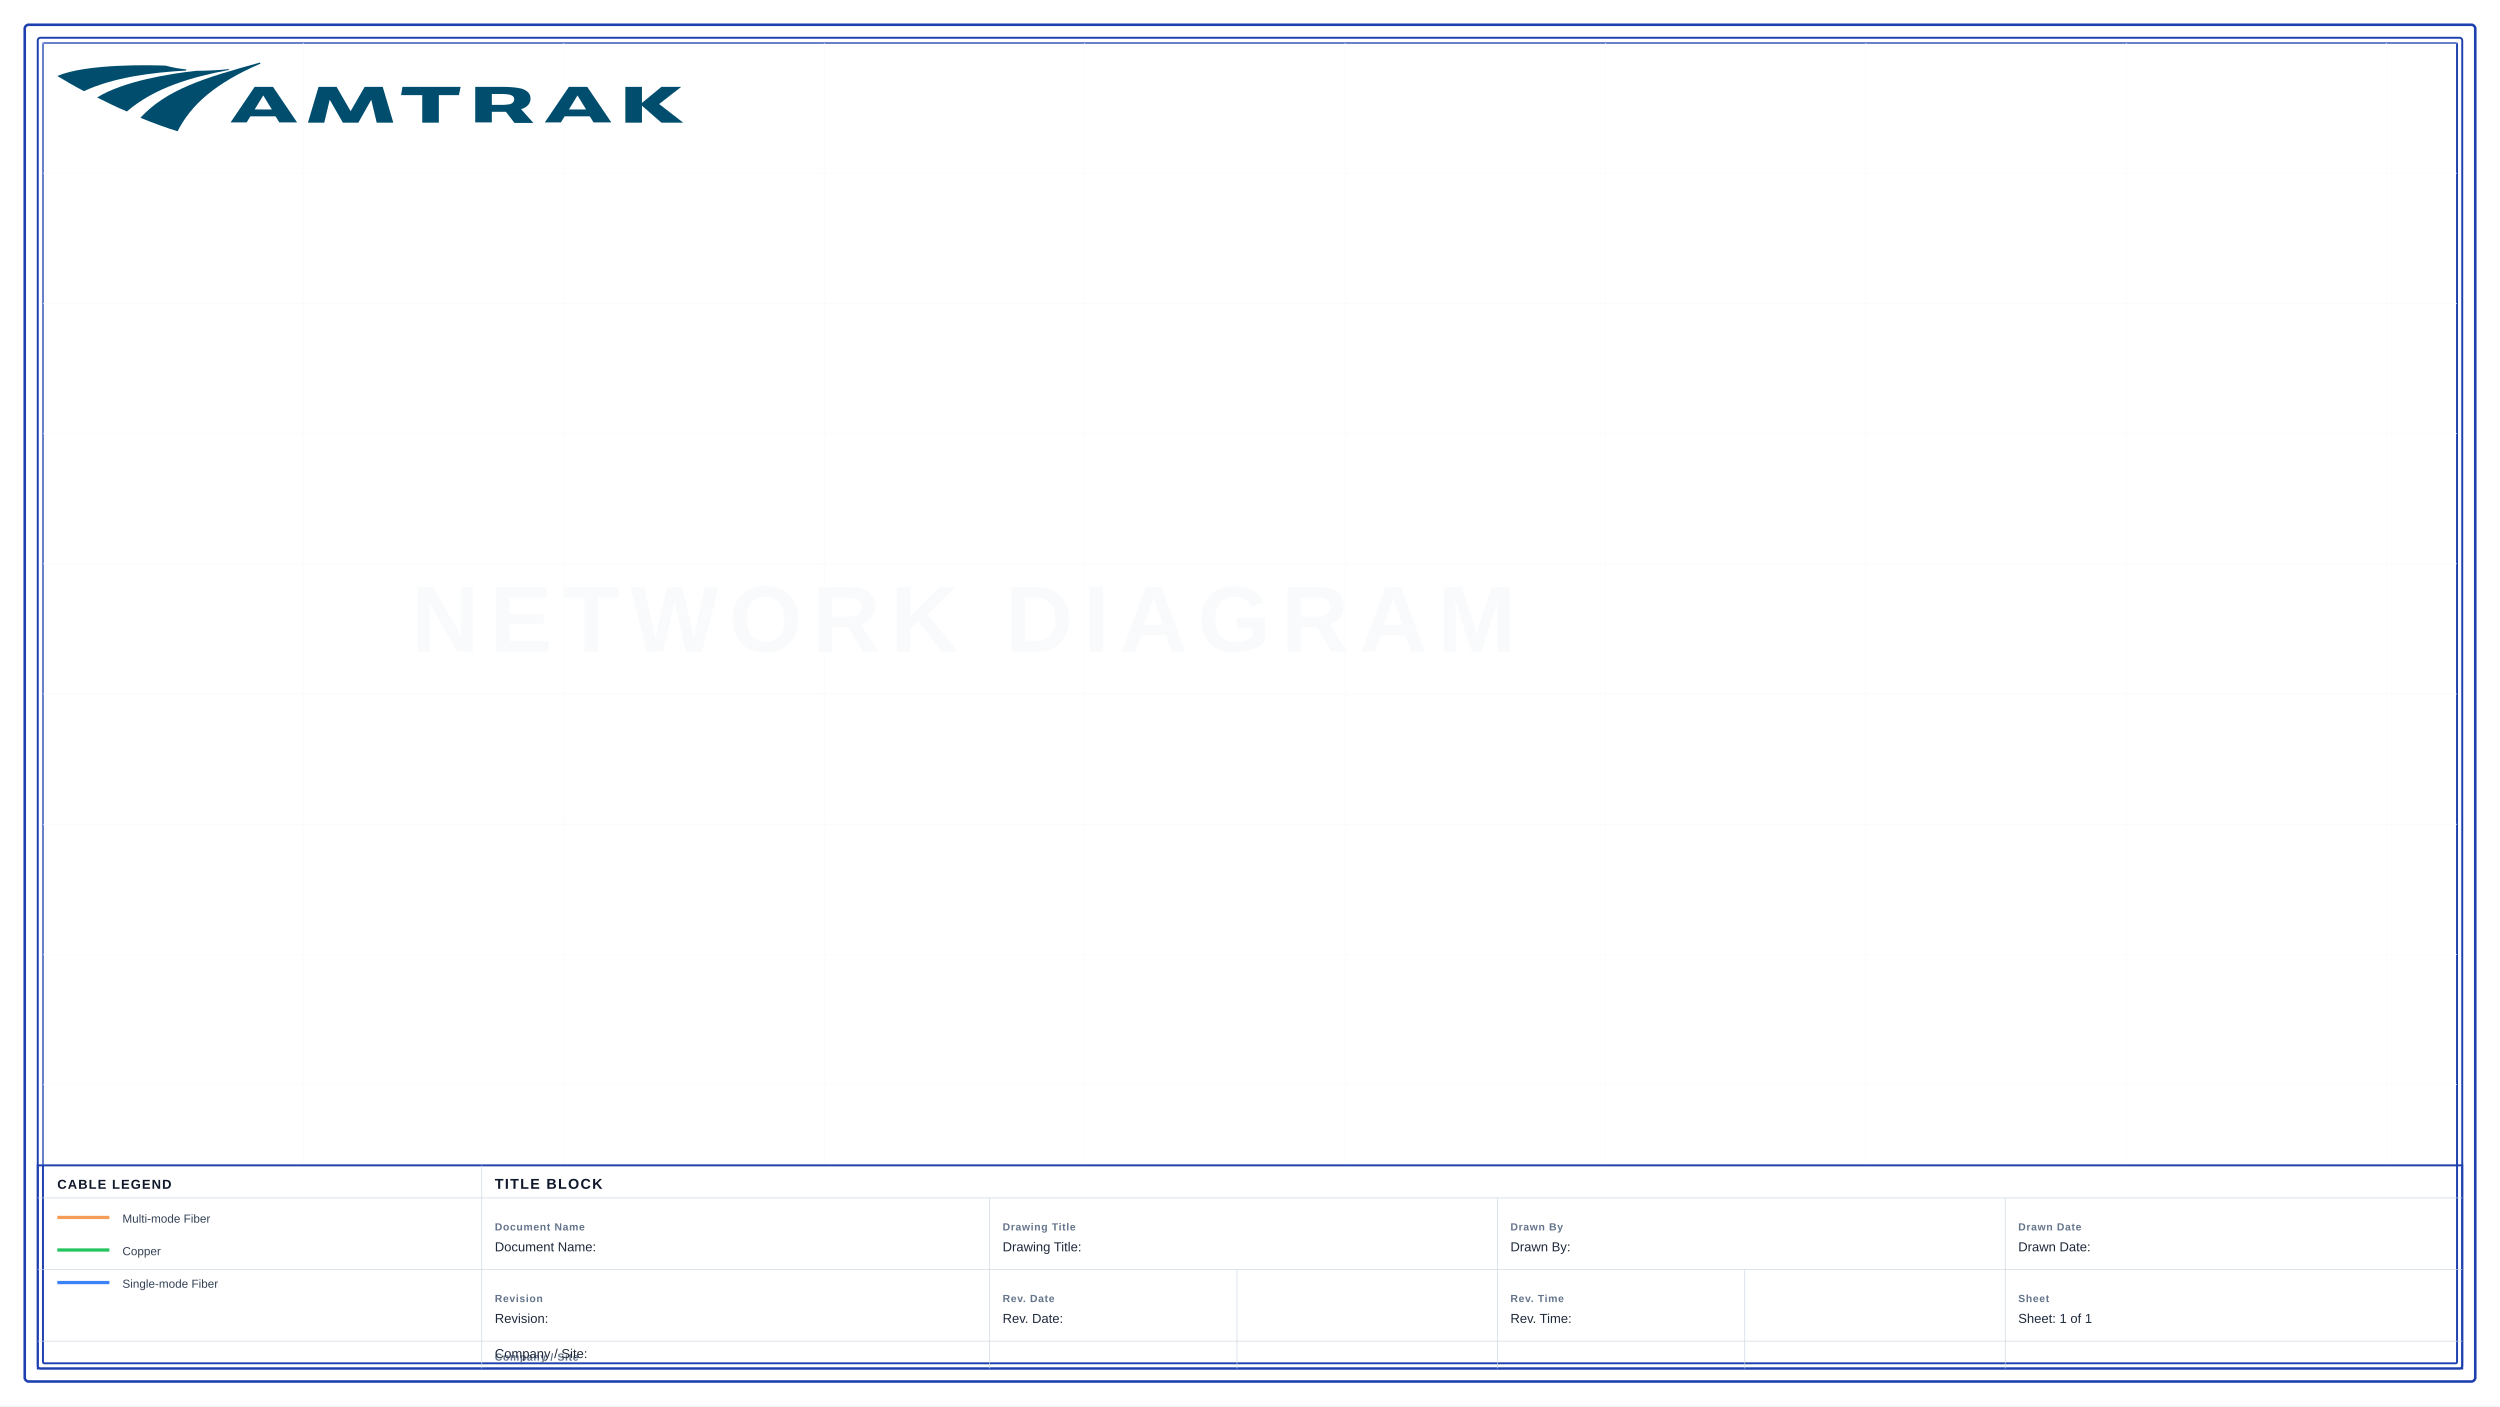
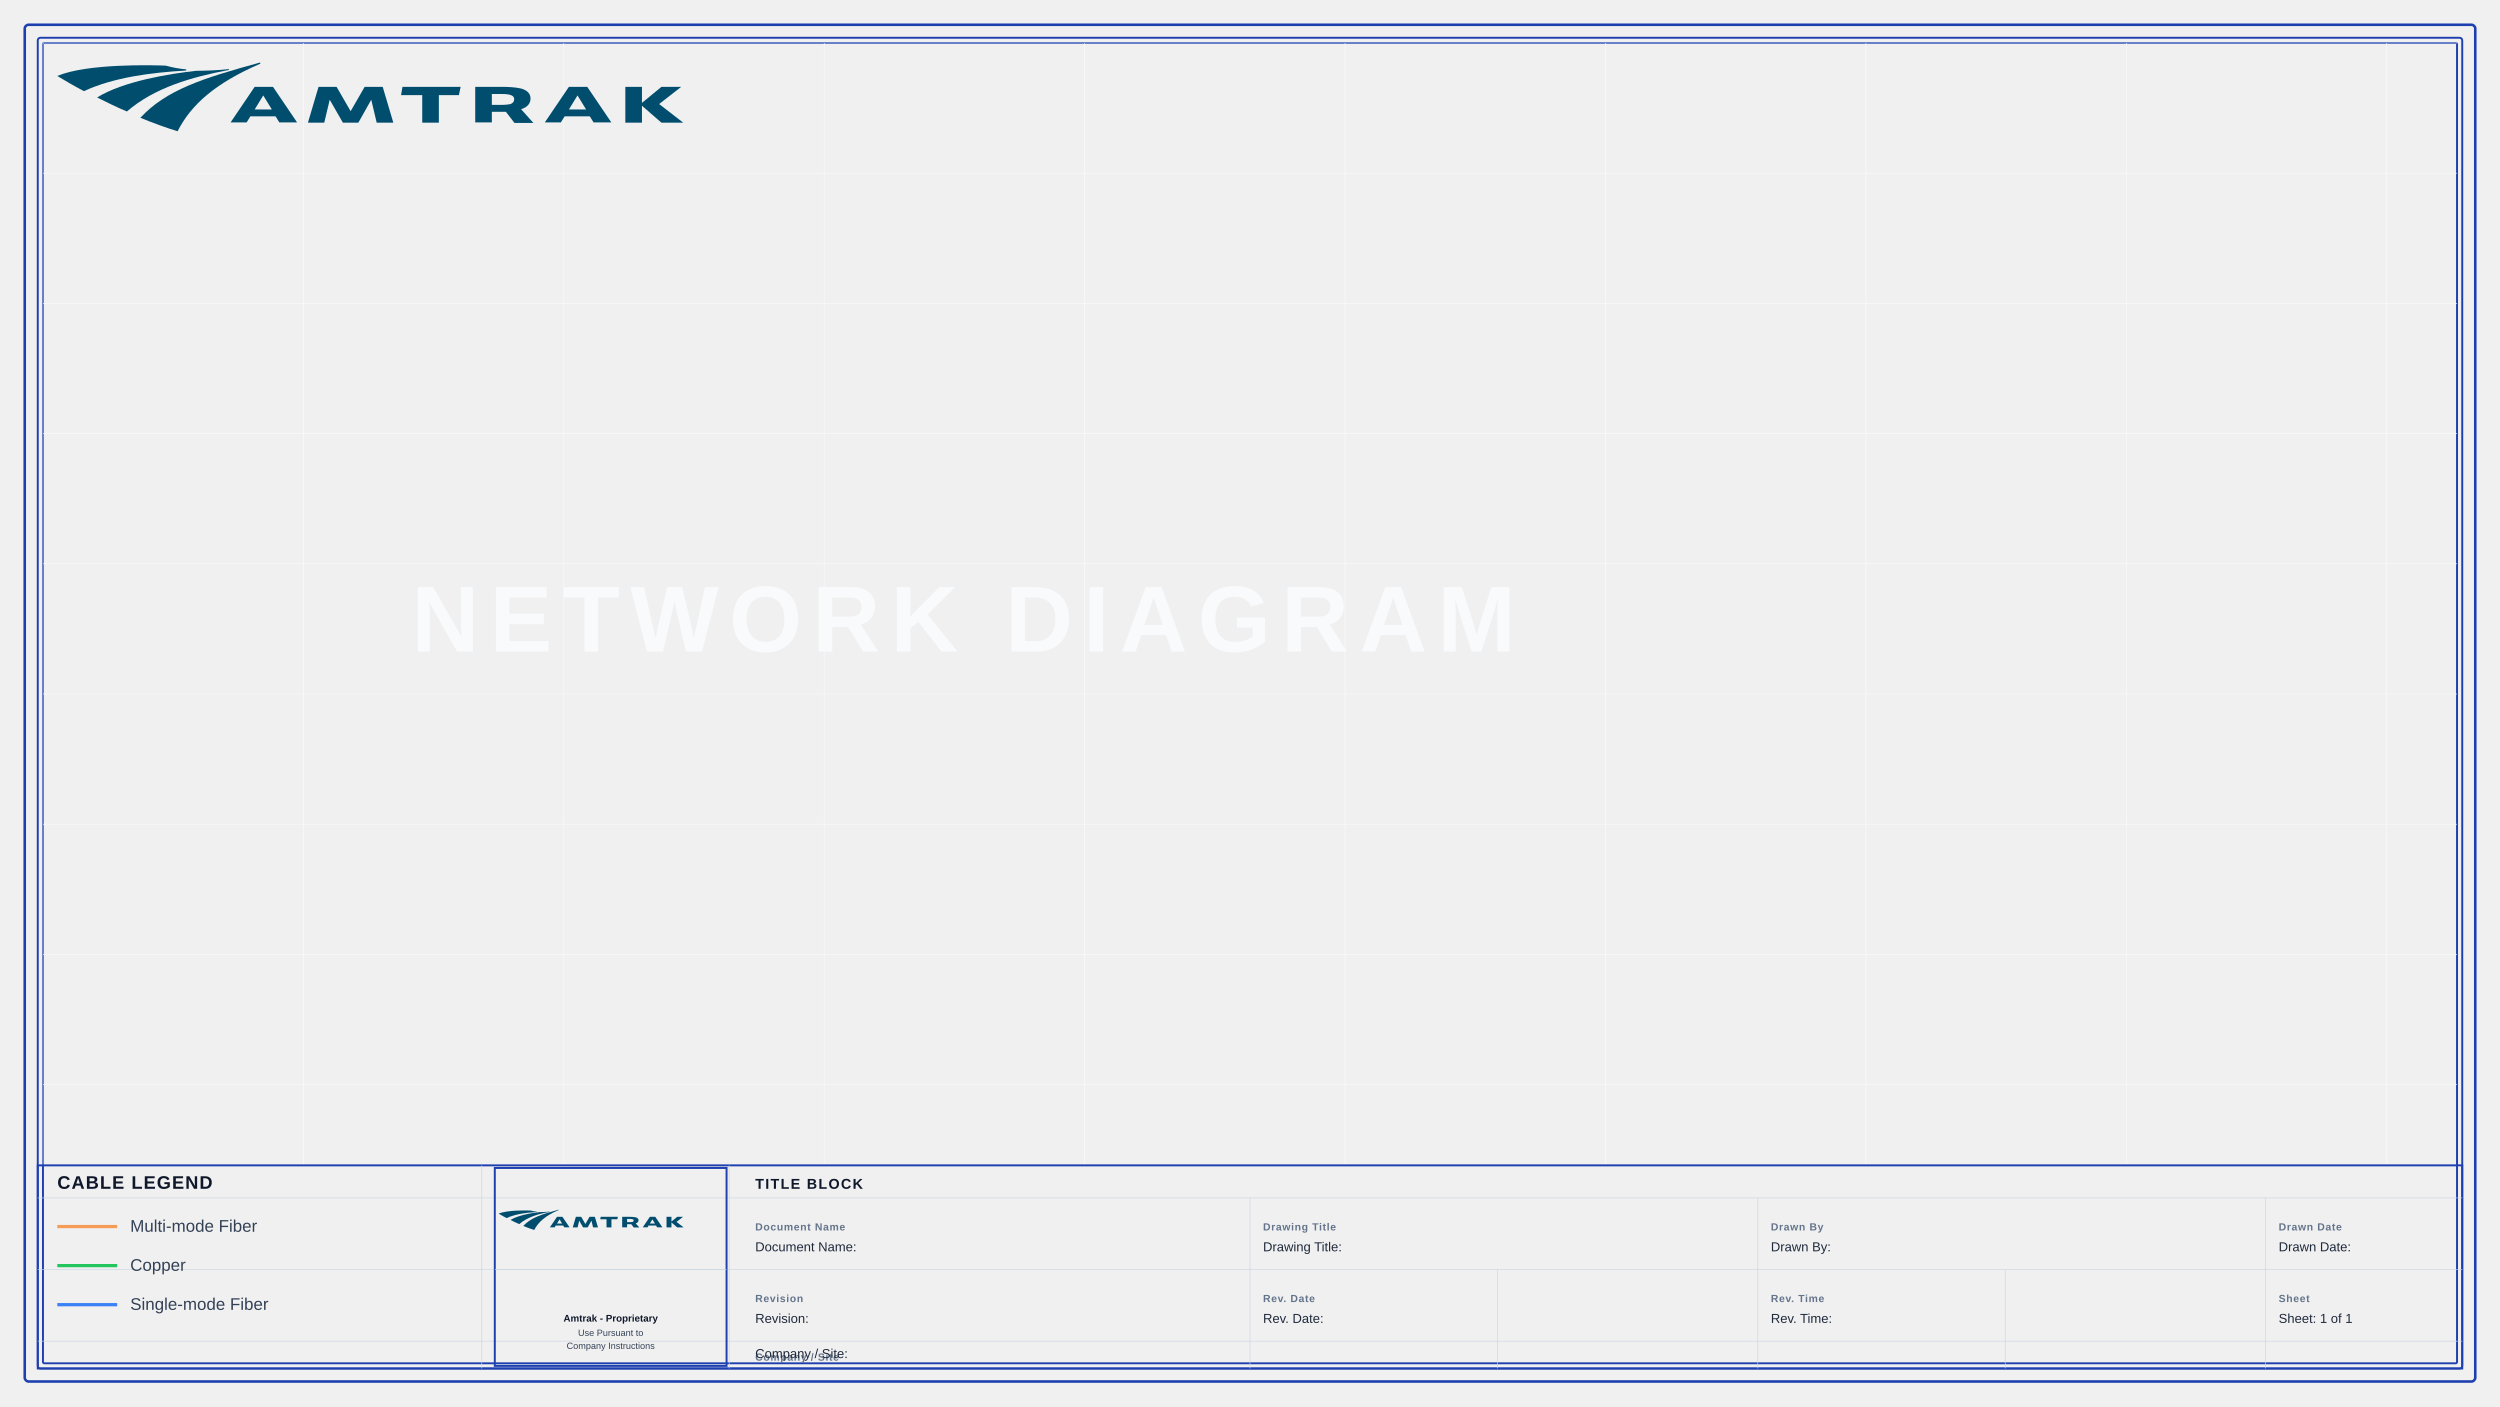
<svg xmlns="http://www.w3.org/2000/svg" width="1920" height="1080" viewBox="0 0 1920 1080">
  <defs>
    <style>
-       .bg { fill: #ffffff; }
+       .bg { fill: none; }
      .border { fill: none; stroke: #1e40af; stroke-width: 2; }
      .border-inner { fill: none; stroke: #1e40af; stroke-width: 1.5; }
      .sep { fill: none; stroke: #cbd5e1; stroke-width: 0.5; }
      .grid { fill: none; stroke: #f1f5f9; stroke-width: 0.5; }
      .grid-bold { fill: none; stroke: #e2e8f0; stroke-width: 0.8; }
      .tb-border { fill: none; stroke: #1e40af; stroke-width: 1.5; }
      .tb-light { fill: none; stroke: #93c5fd; stroke-width: 0.5; }
      .tb-text { font-family: 'Segoe UI', Arial, sans-serif; font-size: 10px; fill: #1e293b; }
      .tb-label { font-family: 'Segoe UI', Arial, sans-serif; font-size: 8px; fill: #64748b; font-weight: 600; text-transform: uppercase; letter-spacing: 0.5px; }
      .tb-title { font-family: 'Segoe UI', Arial, sans-serif; font-size: 11px; fill: #0f172a; font-weight: 700; text-transform: uppercase; letter-spacing: 1px; }
-       .legend-text { font-family: 'Segoe UI', Arial, sans-serif; font-size: 9px; fill: #334155; }
-       .legend-title { font-family: 'Segoe UI', Arial, sans-serif; font-size: 10px; fill: #0f172a; font-weight: 700; text-transform: uppercase; letter-spacing: 0.8px; }
+       .legend-text { font-family: 'Segoe UI', Arial, sans-serif; font-size: 13px; fill: #334155; }
+       .legend-title { font-family: 'Segoe UI', Arial, sans-serif; font-size: 14px; fill: #0f172a; font-weight: 700; text-transform: uppercase; letter-spacing: 0.8px; }
      .st10 { fill: none; stroke: #f59d56; stroke-width: 2.5; }
      .st11 { fill: none; stroke: #22c55e; stroke-width: 2.5; }
      .st12 { fill: none; stroke: #3b82f6; stroke-width: 2.5; }
      .watermark { font-family: 'Segoe UI', Arial, sans-serif; font-size: 72px; fill: #f8fafc; font-weight: 700; letter-spacing: 8px; }
    </style>
  </defs>
  <rect class="bg" width="1920" height="1080" />
  <rect class="border" x="19" y="19" width="1882" height="1042" rx="3" />
  <rect class="border-inner" x="29" y="29" width="1862" height="1022" rx="2" />
  <rect class="border-inner" x="33" y="33" width="1854" height="1014" rx="1" />
  <g fill="none" stroke="#f8fafc" stroke-width="0.5">
    <line x1="33" y1="33" x2="1887" y2="33" />
    <line x1="33" y1="133" x2="1887" y2="133" />
    <line x1="33" y1="233" x2="1887" y2="233" />
    <line x1="33" y1="333" x2="1887" y2="333" />
    <line x1="33" y1="433" x2="1887" y2="433" />
    <line x1="33" y1="533" x2="1887" y2="533" />
    <line x1="33" y1="633" x2="1887" y2="633" />
    <line x1="33" y1="733" x2="1887" y2="733" />
    <line x1="33" y1="833" x2="1887" y2="833" />
    <line x1="33" y1="33" x2="33" y2="895" />
    <line x1="233" y1="33" x2="233" y2="895" />
    <line x1="433" y1="33" x2="433" y2="895" />
    <line x1="633" y1="33" x2="633" y2="895" />
    <line x1="833" y1="33" x2="833" y2="895" />
    <line x1="1033" y1="33" x2="1033" y2="895" />
    <line x1="1233" y1="33" x2="1233" y2="895" />
    <line x1="1433" y1="33" x2="1433" y2="895" />
    <line x1="1633" y1="33" x2="1633" y2="895" />
    <line x1="1833" y1="33" x2="1833" y2="895" />
  </g>
  <g transform="translate(44, 48) scale(2.2)">
    <g transform="translate(286, -490)">
      <polygon fill="#004d6e" points="-178.7,498.5 -183.6,507 -188.5,498.5 -194.8,498.5 -198.5,511 -192.8,511 -190.9,503 -186.3,511 -180.9,511 -176.4,503 -174.5,511 -168.7,511 -172.4,498.5" />
      <path fill="#004d6e" d="M-217.1,498.5l-8.4,12.4h5.6l1.3-2.1h8.8l1.3,2.1h6.2l-8.4-12.4H-217.1z M-217.1,506.4l3-4.9l3,4.9H-217.1z" />
      <path fill="#004d6e" d="M-107.4,498.5l-8.4,12.4h5.6l1.3-2.1h8.8l1.3,2.1h6.2l-8.4-12.4H-107.4z M-107.4,506.4l3-4.9l3,4.9H-107.4z" />
      <polygon fill="#004d6e" points="-68.2,498.5 -75.1,498.5 -81.9,504.1 -81.9,498.5 -87.7,498.5 -87.7,511 -81.9,511 -81.9,505.1 -75.1,511 -67.5,511 -75.9,504.5" />
      <path fill="#004d6e" d="M-120.8,502.6c0-1.9-1.3-2.9-3.2-3.5c-2.1-0.5-4.7-0.6-7.2-0.6c-4.8,0-8.9,0-8.9,0v12.4h5.8v-3.7h4.9l3,3.9h6.6l-4.3-4.8C-121.7,505.6-120.8,504.1-120.8,502.6z M-128.3,504.6c-0.7,0.1-1.4,0.2-2.5,0.2c-1,0-3.5,0-3.5,0V501c0,0,2.8,0,3.6,0c3,0,4.2,0.6,4.2,1.8C-126.5,503.8-127.3,504.5-128.3,504.6z" />
      <polygon fill="#004d6e" points="-166,501.4 -158.6,501.4 -158.6,511 -152.8,511 -152.8,501.4 -145.8,501.4 -145.2,498.5 -165.5,498.5" />
      <path fill="#004d6e" d="M-215.2,490c-20,5.5-32.7,9.5-41.8,19.3c4.4,1.8,9,3.5,13,4.7c4.7-9.3,13.2-16.8,28.9-23.6L-215.2,490L-215.2,490z" />
      <path fill="#004d6e" d="M-241,492.4c-2.4-0.2-5-0.7-7.1-1.3c-4.4-0.2-27.6-0.8-37.9,3.6c2.8,1.7,5.7,3.4,9.3,5.3c10.3-4.8,23.5-6.5,35.7-7.2V492.4z" />
      <path fill="#004d6e" d="M-226.1,492.3c-3.2,0.4-8.3,0.6-11.4,0.6c-9.2,1-25.4,3.6-34.6,9.3c3.4,1.7,6.8,3.4,10.4,4.9c9.6-8.3,22.5-12,35.6-14.5C-226.1,492.6-226.1,492.3-226.1,492.3z" />
    </g>
  </g>
  <text x="740" y="480" class="watermark" text-anchor="middle" dominant-baseline="middle">NETWORK DIAGRAM</text>
  <rect class="tb-border" x="29" y="895" width="1862" height="156" />
  <line class="sep" x1="370" y1="895" x2="370" y2="1051" />
  <line class="sep" x1="29" y1="920" x2="1891" y2="920" />
  <line class="sep" x1="29" y1="975" x2="1891" y2="975" />
  <line class="sep" x1="29" y1="1030" x2="1891" y2="1030" />
-   <line class="sep" x1="760" y1="920" x2="760" y2="1051" />
-   <line class="sep" x1="1150" y1="920" x2="1150" y2="1051" />
-   <line class="sep" x1="1540" y1="920" x2="1540" y2="1051" />
-   <line class="sep" x1="950" y1="975" x2="950" y2="1051" />
-   <line class="sep" x1="1340" y1="975" x2="1340" y2="1051" />
+   <line class="sep" x1="560" y1="895" x2="560" y2="1051" />
+   <line class="sep" x1="960" y1="920" x2="960" y2="1051" />
+   <line class="sep" x1="1350" y1="920" x2="1350" y2="1051" />
+   <line class="sep" x1="1740" y1="920" x2="1740" y2="1051" />
+   <line class="sep" x1="1150" y1="975" x2="1150" y2="1051" />
+   <line class="sep" x1="1540" y1="975" x2="1540" y2="1051" />
  <text class="legend-title" x="44" y="913">CABLE LEGEND</text>
-   <line class="st10" x1="44" y1="935" x2="84" y2="935" />
-   <text class="legend-text" x="94" y="939">Multi-mode Fiber</text>
-   <line class="st11" x1="44" y1="960" x2="84" y2="960" />
-   <text class="legend-text" x="94" y="964">Copper</text>
-   <line class="st12" x1="44" y1="985" x2="84" y2="985" />
-   <text class="legend-text" x="94" y="989">Single-mode Fiber</text>
-   <text class="tb-title" x="380" y="913">TITLE BLOCK</text>
-   <text class="tb-label" x="380" y="945">Document Name</text>
-   <text class="tb-text" id="tb-docname-val" x="380" y="961">Document Name: </text>
-   <text class="tb-label" x="770" y="945">Drawing Title</text>
-   <text class="tb-text" id="tb-drawtitle-val" x="770" y="961">Drawing Title: </text>
-   <text class="tb-label" x="1160" y="945">Drawn By</text>
-   <text class="tb-text" id="tb-drawnby-val" x="1160" y="961">Drawn By: </text>
-   <text class="tb-label" x="1550" y="945">Drawn Date</text>
-   <text class="tb-text" id="tb-drawndate-val" x="1550" y="961">Drawn Date: </text>
-   <text class="tb-label" x="380" y="1000">Revision</text>
-   <text class="tb-text" id="tb-revision-val" x="380" y="1016">Revision: </text>
-   <text class="tb-label" x="770" y="1000">Rev. Date</text>
-   <text class="tb-text" id="tb-revdate-val" x="770" y="1016">Rev. Date: </text>
-   <text class="tb-label" x="1160" y="1000">Rev. Time</text>
-   <text class="tb-text" id="tb-revtime-val" x="1160" y="1016">Rev. Time: </text>
-   <text class="tb-label" x="1550" y="1000">Sheet</text>
-   <text class="tb-text" id="tb-sheet-val" x="1550" y="1016">Sheet: 1 of 1</text>
-   <text class="tb-label" x="380" y="1045">Company / Site</text>
-   <text class="tb-text" id="tb-site-val" x="380" y="1043">Company / Site: </text>
+   <line class="st10" x1="44" y1="942" x2="90" y2="942" />
+   <text class="legend-text" x="100" y="946">Multi-mode Fiber</text>
+   <line class="st11" x1="44" y1="972" x2="90" y2="972" />
+   <text class="legend-text" x="100" y="976">Copper</text>
+   <line class="st12" x1="44" y1="1002" x2="90" y2="1002" />
+   <text class="legend-text" x="100" y="1006">Single-mode Fiber</text>
+   <rect class="tb-border" x="380" y="897" width="178" height="152" />
+   <line class="sep" x1="380" y1="975" x2="558" y2="975" />
+   <g transform="translate(383, 929) scale(0.65)">
+     <g transform="translate(286, -490)">
+       <polygon fill="#004d6e" points="-178.7,498.5 -183.6,507 -188.5,498.5 -194.8,498.5 -198.5,511 -192.8,511 -190.9,503 -186.3,511 -180.9,511 -176.4,503 -174.5,511 -168.7,511 -172.4,498.5" />
+       <path fill="#004d6e" d="M-217.1,498.5l-8.4,12.4h5.6l1.3-2.1h8.8l1.3,2.1h6.2l-8.4-12.4H-217.1z M-217.1,506.4l3-4.9l3,4.9H-217.1z" />
+       <path fill="#004d6e" d="M-107.4,498.5l-8.4,12.4h5.6l1.3-2.1h8.8l1.3,2.1h6.2l-8.4-12.4H-107.4z M-107.4,506.4l3-4.9l3,4.9H-107.4z" />
+       <polygon fill="#004d6e" points="-68.2,498.5 -75.1,498.5 -81.9,504.1 -81.9,498.5 -87.7,498.5 -87.7,511 -81.9,511 -81.9,505.1 -75.1,511 -67.5,511 -75.9,504.5" />
+       <path fill="#004d6e" d="M-120.8,502.6c0-1.9-1.3-2.9-3.2-3.5c-2.1-0.5-4.7-0.6-7.2-0.6c-4.8,0-8.9,0-8.9,0v12.4h5.8v-3.7h4.9l3,3.9h6.6l-4.3-4.8C-121.7,505.6-120.8,504.1-120.8,502.6z M-128.3,504.6c-0.7,0.1-1.4,0.2-2.5,0.2c-1,0-3.5,0-3.5,0V501c0,0,2.8,0,3.6,0c3,0,4.2,0.6,4.2,1.8C-126.5,503.8-127.3,504.5-128.3,504.6z" />
+       <polygon fill="#004d6e" points="-166,501.4 -158.6,501.4 -158.6,511 -152.8,511 -152.8,501.4 -145.8,501.4 -145.2,498.5 -165.5,498.5" />
+       <path fill="#004d6e" d="M-215.2,490c-20,5.5-32.7,9.5-41.8,19.3c4.4,1.8,9,3.5,13,4.7c4.7-9.3,13.2-16.8,28.9-23.6L-215.2,490L-215.2,490z" />
+       <path fill="#004d6e" d="M-241,492.4c-2.4-0.2-5-0.7-7.1-1.3c-4.4-0.2-27.6-0.8-37.9,3.6c2.8,1.7,5.7,3.4,9.3,5.3c10.3-4.8,23.5-6.5,35.7-7.2V492.4z" />
+       <path fill="#004d6e" d="M-226.1,492.3c-3.2,0.4-8.3,0.6-11.4,0.6c-9.2,1-25.4,3.6-34.6,9.3c3.4,1.7,6.8,3.4,10.4,4.9c9.6-8.3,22.5-12,35.6-14.5C-226.1,492.6-226.1,492.3-226.1,492.3z" />
+     </g>
+   </g>
+   <text x="469" y="1015" font-family="'Segoe UI', Arial, sans-serif" font-size="7.5px" fill="#0f172a" font-weight="700" text-anchor="middle">Amtrak - Proprietary</text>
+   <text x="469" y="1026" font-family="'Segoe UI', Arial, sans-serif" font-size="7px" fill="#334155" text-anchor="middle">Use Pursuant to</text>
+   <text x="469" y="1036" font-family="'Segoe UI', Arial, sans-serif" font-size="7px" fill="#334155" text-anchor="middle">Company Instructions</text>
+   <text class="tb-title" x="580" y="913">TITLE BLOCK</text>
+   <text class="tb-label" x="580" y="945">Document Name</text>
+   <text class="tb-text" id="tb-docname-val" x="580" y="961">Document Name: </text>
+   <text class="tb-label" x="970" y="945">Drawing Title</text>
+   <text class="tb-text" id="tb-drawtitle-val" x="970" y="961">Drawing Title: </text>
+   <text class="tb-label" x="1360" y="945">Drawn By</text>
+   <text class="tb-text" id="tb-drawnby-val" x="1360" y="961">Drawn By: </text>
+   <text class="tb-label" x="1750" y="945">Drawn Date</text>
+   <text class="tb-text" id="tb-drawndate-val" x="1750" y="961">Drawn Date: </text>
+   <text class="tb-label" x="580" y="1000">Revision</text>
+   <text class="tb-text" id="tb-revision-val" x="580" y="1016">Revision: </text>
+   <text class="tb-label" x="970" y="1000">Rev. Date</text>
+   <text class="tb-text" id="tb-revdate-val" x="970" y="1016">Rev. Date: </text>
+   <text class="tb-label" x="1360" y="1000">Rev. Time</text>
+   <text class="tb-text" id="tb-revtime-val" x="1360" y="1016">Rev. Time: </text>
+   <text class="tb-label" x="1750" y="1000">Sheet</text>
+   <text class="tb-text" id="tb-sheet-val" x="1750" y="1016">Sheet: 1 of 1</text>
+   <text class="tb-label" x="580" y="1045">Company / Site</text>
+   <text class="tb-text" id="tb-site-val" x="580" y="1043">Company / Site: </text>
</svg>
